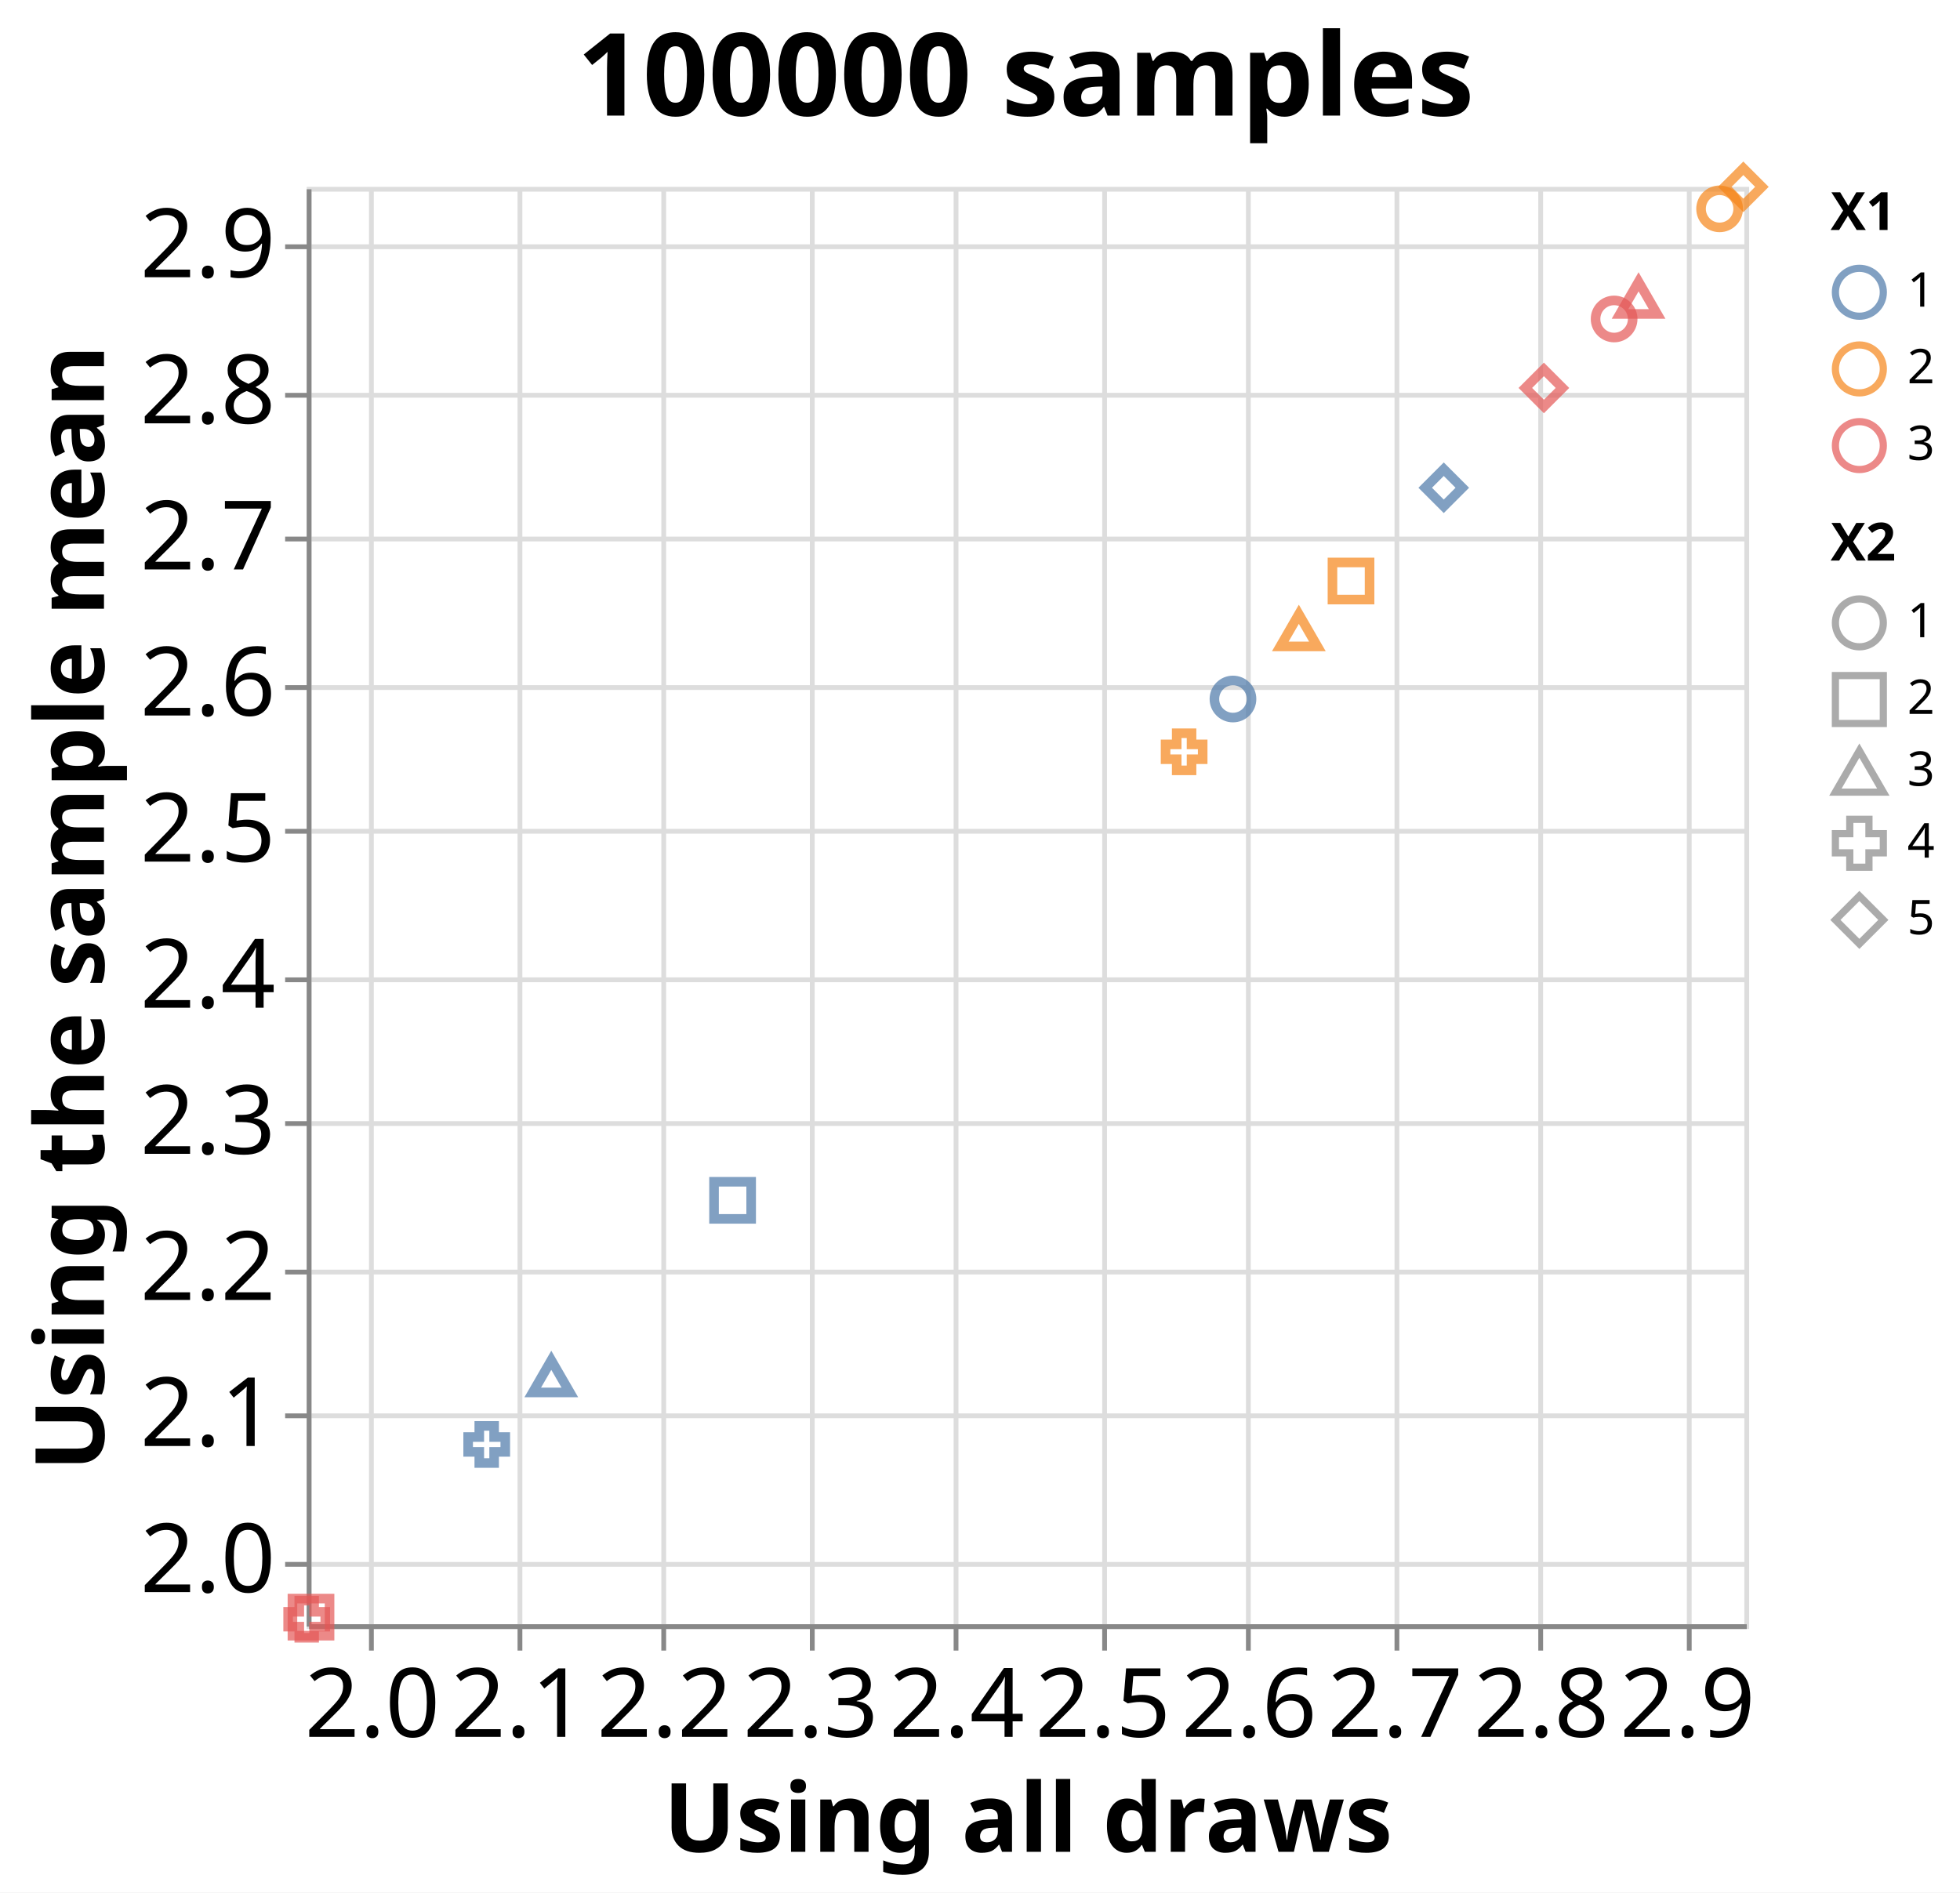
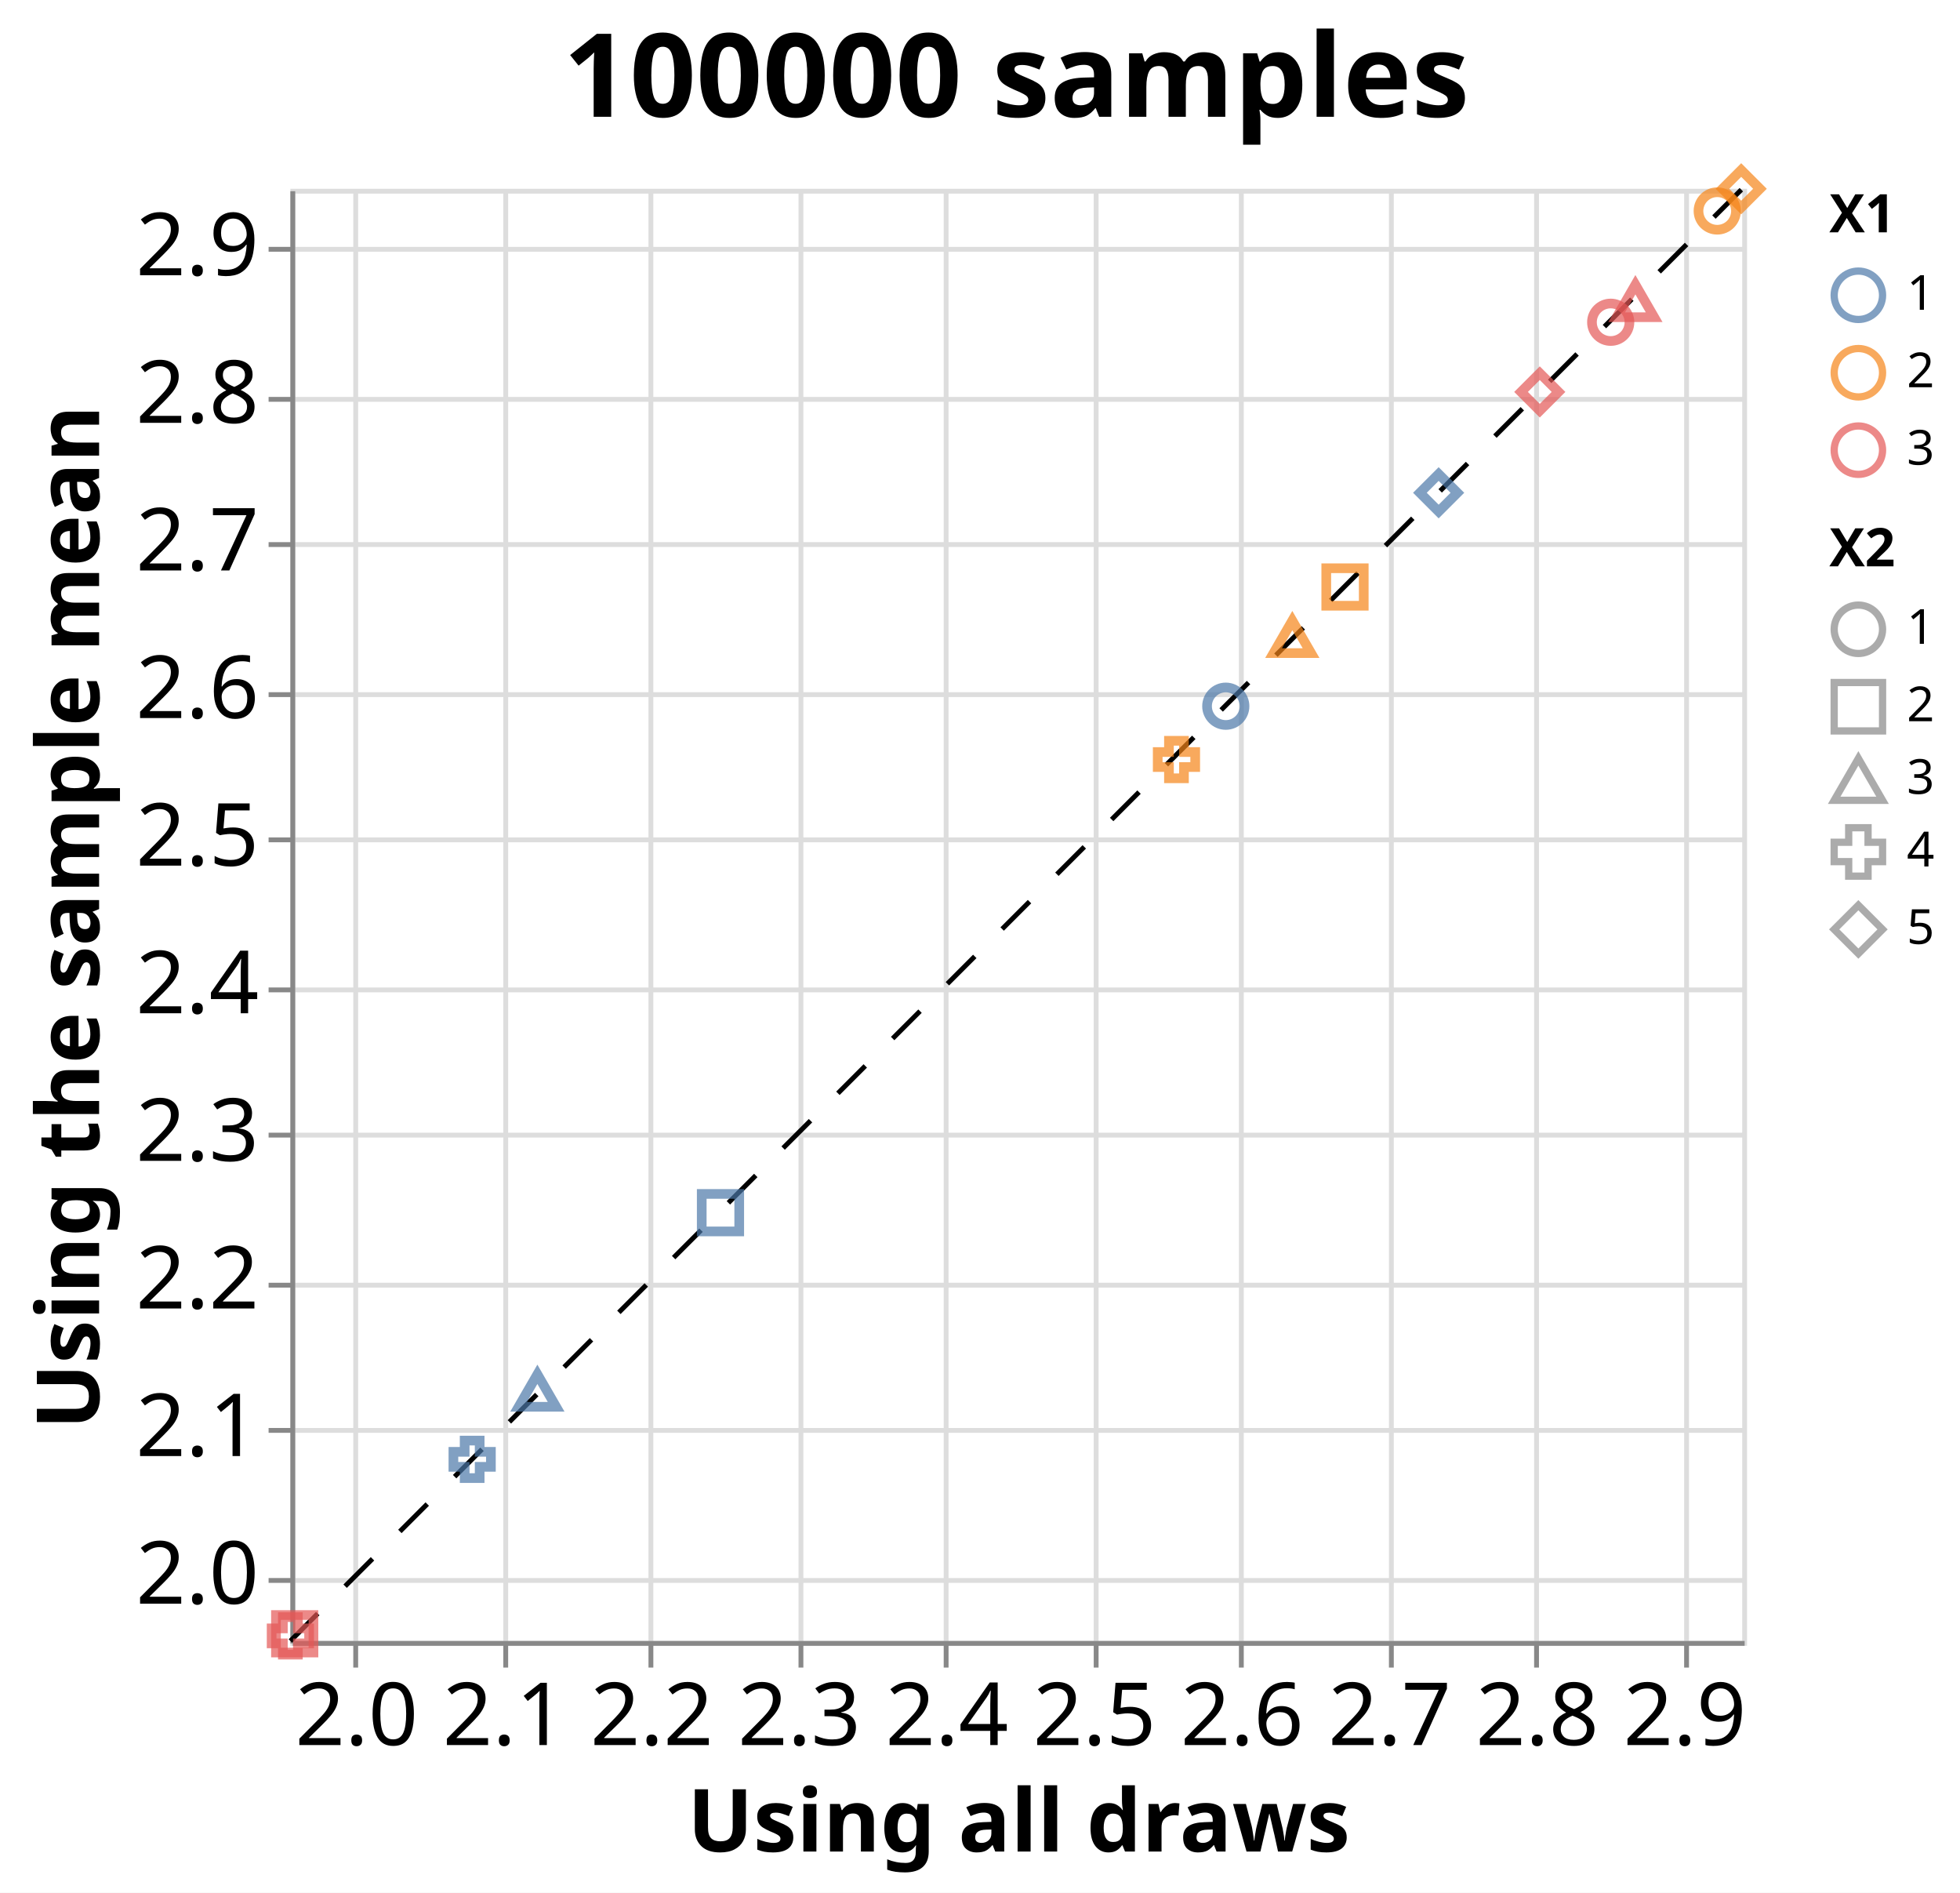
- <svg xmlns="http://www.w3.org/2000/svg" version="1.1" class="marks" width="409" height="395" viewBox="0 0 409 395">
-   <rect width="409" height="395" fill="white" />
-   <g fill="none" stroke-miterlimit="10" transform="translate(64,39)">
+ <svg xmlns="http://www.w3.org/2000/svg" version="1.1" class="marks" width="405" height="391" viewBox="0 0 405 391">
+   <rect width="405" height="391" fill="white" />
+   <g fill="none" stroke-miterlimit="10" transform="translate(60,39)">
    <g class="mark-group role-frame root" role="graphics-object" aria-roledescription="group mark container">
      <g transform="translate(0,0)">
        <path class="background" aria-hidden="true" d="M0.5,0.5h300v300h-300Z" stroke="#ddd" />
        <g>
          <g class="mark-group role-axis" aria-hidden="true">
            <g transform="translate(0.5,300.5)">
              <path class="background" aria-hidden="true" d="M0,0h0v0h0Z" pointer-events="none" />
              <g>
                <g class="mark-rule role-axis-grid" pointer-events="none">
                  <line transform="translate(13,-300)" x2="0" y2="300" stroke="#ddd" stroke-width="1" opacity="1" />
                  <line transform="translate(44,-300)" x2="0" y2="300" stroke="#ddd" stroke-width="1" opacity="1" />
                  <line transform="translate(74,-300)" x2="0" y2="300" stroke="#ddd" stroke-width="1" opacity="1" />
                  <line transform="translate(105,-300)" x2="0" y2="300" stroke="#ddd" stroke-width="1" opacity="1" />
                  <line transform="translate(135,-300)" x2="0" y2="300" stroke="#ddd" stroke-width="1" opacity="1" />
                  <line transform="translate(166,-300)" x2="0" y2="300" stroke="#ddd" stroke-width="1" opacity="1" />
                  <line transform="translate(196,-300)" x2="0" y2="300" stroke="#ddd" stroke-width="1" opacity="1" />
                  <line transform="translate(227,-300)" x2="0" y2="300" stroke="#ddd" stroke-width="1" opacity="1" />
                  <line transform="translate(257,-300)" x2="0" y2="300" stroke="#ddd" stroke-width="1" opacity="1" />
                  <line transform="translate(288,-300)" x2="0" y2="300" stroke="#ddd" stroke-width="1" opacity="1" />
                </g>
              </g>
              <path class="foreground" aria-hidden="true" d="" pointer-events="none" display="none" />
            </g>
          </g>
          <g class="mark-group role-axis" aria-hidden="true">
            <g transform="translate(0.5,0.5)">
              <path class="background" aria-hidden="true" d="M0,0h0v0h0Z" pointer-events="none" />
              <g>
                <g class="mark-rule role-axis-grid" pointer-events="none">
                  <line transform="translate(0,287)" x2="300" y2="0" stroke="#ddd" stroke-width="1" opacity="1" />
                  <line transform="translate(0,256)" x2="300" y2="0" stroke="#ddd" stroke-width="1" opacity="1" />
                  <line transform="translate(0,226)" x2="300" y2="0" stroke="#ddd" stroke-width="1" opacity="1" />
                  <line transform="translate(0,195)" x2="300" y2="0" stroke="#ddd" stroke-width="1" opacity="1" />
                  <line transform="translate(0,165)" x2="300" y2="0" stroke="#ddd" stroke-width="1" opacity="1" />
                  <line transform="translate(0,134)" x2="300" y2="0" stroke="#ddd" stroke-width="1" opacity="1" />
                  <line transform="translate(0,104)" x2="300" y2="0" stroke="#ddd" stroke-width="1" opacity="1" />
                  <line transform="translate(0,73)" x2="300" y2="0" stroke="#ddd" stroke-width="1" opacity="1" />
                  <line transform="translate(0,43)" x2="300" y2="0" stroke="#ddd" stroke-width="1" opacity="1" />
                  <line transform="translate(0,12)" x2="300" y2="0" stroke="#ddd" stroke-width="1" opacity="1" />
                </g>
              </g>
              <path class="foreground" aria-hidden="true" d="" pointer-events="none" display="none" />
            </g>
          </g>
          <g class="mark-group role-axis" role="graphics-symbol" aria-roledescription="axis" aria-label="X-axis titled 'Using all draws' for a linear scale with values from 2.0 to 2.9">
            <g transform="translate(0.5,300.5)">
              <path class="background" aria-hidden="true" d="M0,0h0v0h0Z" pointer-events="none" />
              <g>
                <g class="mark-rule role-axis-tick" pointer-events="none">
                  <line transform="translate(13,0)" x2="0" y2="5" stroke="#888" stroke-width="1" opacity="1" />
                  <line transform="translate(44,0)" x2="0" y2="5" stroke="#888" stroke-width="1" opacity="1" />
                  <line transform="translate(74,0)" x2="0" y2="5" stroke="#888" stroke-width="1" opacity="1" />
                  <line transform="translate(105,0)" x2="0" y2="5" stroke="#888" stroke-width="1" opacity="1" />
                  <line transform="translate(135,0)" x2="0" y2="5" stroke="#888" stroke-width="1" opacity="1" />
                  <line transform="translate(166,0)" x2="0" y2="5" stroke="#888" stroke-width="1" opacity="1" />
                  <line transform="translate(196,0)" x2="0" y2="5" stroke="#888" stroke-width="1" opacity="1" />
                  <line transform="translate(227,0)" x2="0" y2="5" stroke="#888" stroke-width="1" opacity="1" />
                  <line transform="translate(257,0)" x2="0" y2="5" stroke="#888" stroke-width="1" opacity="1" />
                  <line transform="translate(288,0)" x2="0" y2="5" stroke="#888" stroke-width="1" opacity="1" />
                </g>
                <g class="mark-text role-axis-label" pointer-events="none">
-                   <text text-anchor="middle" transform="translate(13.20306,23)" font-family="sans-serif" font-size="20px" fill="#000" opacity="1">2.0</text>
-                   <text text-anchor="middle" transform="translate(43.69626,23)" font-family="sans-serif" font-size="20px" fill="#000" opacity="1">2.1</text>
-                   <text text-anchor="middle" transform="translate(74.18946,23)" font-family="sans-serif" font-size="20px" fill="#000" opacity="1">2.2</text>
-                   <text text-anchor="middle" transform="translate(104.6827,23)" font-family="sans-serif" font-size="20px" fill="#000" opacity="1">2.3</text>
-                   <text text-anchor="middle" transform="translate(135.1759,23)" font-family="sans-serif" font-size="20px" fill="#000" opacity="1">2.4</text>
-                   <text text-anchor="middle" transform="translate(165.6691,23)" font-family="sans-serif" font-size="20px" fill="#000" opacity="1">2.5</text>
-                   <text text-anchor="middle" transform="translate(196.1623,23)" font-family="sans-serif" font-size="20px" fill="#000" opacity="1">2.6</text>
-                   <text text-anchor="middle" transform="translate(226.6555,23)" font-family="sans-serif" font-size="20px" fill="#000" opacity="1">2.7</text>
-                   <text text-anchor="middle" transform="translate(257.1487,23)" font-family="sans-serif" font-size="20px" fill="#000" opacity="1">2.8</text>
-                   <text text-anchor="middle" transform="translate(287.6419,23)" font-family="sans-serif" font-size="20px" fill="#000" opacity="1">2.9</text>
+                   <text text-anchor="middle" transform="translate(13.20306,21)" font-family="sans-serif" font-size="18px" fill="#000" opacity="1">2.0</text>
+                   <text text-anchor="middle" transform="translate(43.69626,21)" font-family="sans-serif" font-size="18px" fill="#000" opacity="1">2.1</text>
+                   <text text-anchor="middle" transform="translate(74.18946,21)" font-family="sans-serif" font-size="18px" fill="#000" opacity="1">2.2</text>
+                   <text text-anchor="middle" transform="translate(104.6827,21)" font-family="sans-serif" font-size="18px" fill="#000" opacity="1">2.3</text>
+                   <text text-anchor="middle" transform="translate(135.1759,21)" font-family="sans-serif" font-size="18px" fill="#000" opacity="1">2.4</text>
+                   <text text-anchor="middle" transform="translate(165.6691,21)" font-family="sans-serif" font-size="18px" fill="#000" opacity="1">2.5</text>
+                   <text text-anchor="middle" transform="translate(196.1623,21)" font-family="sans-serif" font-size="18px" fill="#000" opacity="1">2.6</text>
+                   <text text-anchor="middle" transform="translate(226.6555,21)" font-family="sans-serif" font-size="18px" fill="#000" opacity="1">2.7</text>
+                   <text text-anchor="middle" transform="translate(257.1487,21)" font-family="sans-serif" font-size="18px" fill="#000" opacity="1">2.8</text>
+                   <text text-anchor="middle" transform="translate(287.6419,21)" font-family="sans-serif" font-size="18px" fill="#000" opacity="1">2.9</text>
                </g>
                <g class="mark-rule role-axis-domain" pointer-events="none">
                  <line transform="translate(0,0)" x2="300" y2="0" stroke="#888" stroke-width="1" opacity="1" />
                </g>
                <g class="mark-text role-axis-title" pointer-events="none">
-                   <text text-anchor="middle" transform="translate(150,47)" font-family="sans-serif" font-size="20px" font-weight="bold" fill="#000" opacity="1">Using all draws</text>
+                   <text text-anchor="middle" transform="translate(150,43)" font-family="sans-serif" font-size="18px" font-weight="bold" fill="#000" opacity="1">Using all draws</text>
                </g>
              </g>
              <path class="foreground" aria-hidden="true" d="" pointer-events="none" display="none" />
            </g>
          </g>
          <g class="mark-group role-axis" role="graphics-symbol" aria-roledescription="axis" aria-label="Y-axis titled 'Using the sample mean' for a linear scale with values from 2.0 to 2.9">
            <g transform="translate(0.5,0.5)">
              <path class="background" aria-hidden="true" d="M0,0h0v0h0Z" pointer-events="none" />
              <g>
                <g class="mark-rule role-axis-tick" pointer-events="none">
                  <line transform="translate(0,287)" x2="-5" y2="0" stroke="#888" stroke-width="1" opacity="1" />
                  <line transform="translate(0,256)" x2="-5" y2="0" stroke="#888" stroke-width="1" opacity="1" />
                  <line transform="translate(0,226)" x2="-5" y2="0" stroke="#888" stroke-width="1" opacity="1" />
                  <line transform="translate(0,195)" x2="-5" y2="0" stroke="#888" stroke-width="1" opacity="1" />
                  <line transform="translate(0,165)" x2="-5" y2="0" stroke="#888" stroke-width="1" opacity="1" />
                  <line transform="translate(0,134)" x2="-5" y2="0" stroke="#888" stroke-width="1" opacity="1" />
                  <line transform="translate(0,104)" x2="-5" y2="0" stroke="#888" stroke-width="1" opacity="1" />
                  <line transform="translate(0,73)" x2="-5" y2="0" stroke="#888" stroke-width="1" opacity="1" />
                  <line transform="translate(0,43)" x2="-5" y2="0" stroke="#888" stroke-width="1" opacity="1" />
                  <line transform="translate(0,12)" x2="-5" y2="0" stroke="#888" stroke-width="1" opacity="1" />
                </g>
                <g class="mark-text role-axis-label" pointer-events="none">
-                   <text text-anchor="end" transform="translate(-7,292.7969)" font-family="sans-serif" font-size="20px" fill="#000" opacity="1">2.0</text>
-                   <text text-anchor="end" transform="translate(-7,262.3037)" font-family="sans-serif" font-size="20px" fill="#000" opacity="1">2.1</text>
-                   <text text-anchor="end" transform="translate(-7,231.8105)" font-family="sans-serif" font-size="20px" fill="#000" opacity="1">2.2</text>
-                   <text text-anchor="end" transform="translate(-7,201.3173)" font-family="sans-serif" font-size="20px" fill="#000" opacity="1">2.3</text>
-                   <text text-anchor="end" transform="translate(-7,170.8241)" font-family="sans-serif" font-size="20px" fill="#000" opacity="1">2.4</text>
-                   <text text-anchor="end" transform="translate(-7,140.3309)" font-family="sans-serif" font-size="20px" fill="#000" opacity="1">2.5</text>
-                   <text text-anchor="end" transform="translate(-7,109.8377)" font-family="sans-serif" font-size="20px" fill="#000" opacity="1">2.6</text>
-                   <text text-anchor="end" transform="translate(-7,79.34454)" font-family="sans-serif" font-size="20px" fill="#000" opacity="1">2.7</text>
-                   <text text-anchor="end" transform="translate(-7,48.85134)" font-family="sans-serif" font-size="20px" fill="#000" opacity="1">2.8</text>
-                   <text text-anchor="end" transform="translate(-7,18.35814)" font-family="sans-serif" font-size="20px" fill="#000" opacity="1">2.9</text>
+                   <text text-anchor="end" transform="translate(-7,291.7969)" font-family="sans-serif" font-size="18px" fill="#000" opacity="1">2.0</text>
+                   <text text-anchor="end" transform="translate(-7,261.3037)" font-family="sans-serif" font-size="18px" fill="#000" opacity="1">2.1</text>
+                   <text text-anchor="end" transform="translate(-7,230.8105)" font-family="sans-serif" font-size="18px" fill="#000" opacity="1">2.2</text>
+                   <text text-anchor="end" transform="translate(-7,200.3173)" font-family="sans-serif" font-size="18px" fill="#000" opacity="1">2.3</text>
+                   <text text-anchor="end" transform="translate(-7,169.8241)" font-family="sans-serif" font-size="18px" fill="#000" opacity="1">2.4</text>
+                   <text text-anchor="end" transform="translate(-7,139.3309)" font-family="sans-serif" font-size="18px" fill="#000" opacity="1">2.5</text>
+                   <text text-anchor="end" transform="translate(-7,108.8377)" font-family="sans-serif" font-size="18px" fill="#000" opacity="1">2.6</text>
+                   <text text-anchor="end" transform="translate(-7,78.34454)" font-family="sans-serif" font-size="18px" fill="#000" opacity="1">2.7</text>
+                   <text text-anchor="end" transform="translate(-7,47.85134)" font-family="sans-serif" font-size="18px" fill="#000" opacity="1">2.8</text>
+                   <text text-anchor="end" transform="translate(-7,17.35814)" font-family="sans-serif" font-size="18px" fill="#000" opacity="1">2.9</text>
                </g>
                <g class="mark-rule role-axis-domain" pointer-events="none">
                  <line transform="translate(0,300)" x2="0" y2="-300" stroke="#888" stroke-width="1" opacity="1" />
                </g>
                <g class="mark-text role-axis-title" pointer-events="none">
-                   <text text-anchor="middle" transform="translate(-38.80273,150) rotate(-90) translate(0,-4)" font-family="sans-serif" font-size="20px" font-weight="bold" fill="#000" opacity="1">Using the sample mean</text>
-                 </g>
-               </g>
-               <path class="foreground" aria-hidden="true" d="" pointer-events="none" display="none" />
-             </g>
-           </g>
-           <g class="mark-symbol role-mark marks" role="graphics-object" aria-roledescription="symbol mark container">
+                   <text text-anchor="middle" transform="translate(-36.02246,150) rotate(-90) translate(0,-4)" font-family="sans-serif" font-size="18px" font-weight="bold" fill="#000" opacity="1">Using the sample mean</text>
+                 </g>
+               </g>
+               <path class="foreground" aria-hidden="true" d="" pointer-events="none" display="none" />
+             </g>
+           </g>
+           <g class="mark-rule role-mark layer_0_marks" role="graphics-symbol" aria-roledescription="rule mark container">
+             <line transform="translate(0,300)" x2="300" y2="-300" stroke="black" stroke-dasharray="8,8" />
+           </g>
+           <g class="mark-symbol role-mark layer_1_marks" role="graphics-object" aria-roledescription="symbol mark container">
            <path aria-label="all_draws: 2.59057297169; mean: 2.58998171327; X1: 1; X2: 1" role="graphics-symbol" aria-roledescription="point" transform="translate(193.2877,106.8926)" d="M3.873,0A3.873,3.873,0,1,1,-3.873,0A3.873,3.873,0,1,1,3.873,0" stroke="#4c78a8" stroke-width="2" opacity="0.7" />
            <path aria-label="all_draws: 2.92359258535; mean: 2.92548763564; X1: 2; X2: 1" role="graphics-symbol" aria-roledescription="point" transform="translate(294.836,4.58614)" d="M3.873,0A3.873,3.873,0,1,1,-3.873,0A3.873,3.873,0,1,1,3.873,0" stroke="#f58518" stroke-width="2" opacity="0.7" />
            <path aria-label="all_draws: 2.85140532073; mean: 2.85010146981; X1: 3; X2: 1" role="graphics-symbol" aria-roledescription="point" transform="translate(272.8238,27.57379)" d="M3.873,0A3.873,3.873,0,1,1,-3.873,0A3.873,3.873,0,1,1,3.873,0" stroke="#e45756" stroke-width="2" opacity="0.7" />
            <path aria-label="all_draws: 2.24815623257; mean: 2.24685486157; X1: 1; X2: 2" role="graphics-symbol" aria-roledescription="point" transform="translate(88.87384,211.523)" d="M-3.873,-3.873h7.746v7.746h-7.746Z" stroke="#4c78a8" stroke-width="2" opacity="0.7" />
            <path aria-label="all_draws: 2.67135856055; mean: 2.6707416326; X1: 2; X2: 2" role="graphics-symbol" aria-roledescription="point" transform="translate(217.9218,82.26635)" d="M-3.873,-3.873h7.746v7.746h-7.746Z" stroke="#f58518" stroke-width="2" opacity="0.7" />
            <path aria-label="all_draws: 1.95964626492; mean: 1.96156449553; X1: 3; X2: 2" role="graphics-symbol" aria-roledescription="point" transform="translate(0.897919,298.5172)" d="M-3.873,-3.873h7.746v7.746h-7.746Z" stroke="#e45756" stroke-width="2" opacity="0.7" />
            <path aria-label="all_draws: 2.12408317153; mean: 2.12635910823; X1: 1; X2: 3" role="graphics-symbol" aria-roledescription="point" transform="translate(51.03999,248.266)" d="M0,-3.354L-3.873,3.354L3.873,3.354Z" stroke="#4c78a8" stroke-width="2" opacity="0.7" />
            <path aria-label="all_draws: 2.6356540278; mean: 2.63697960825; X1: 2; X2: 3" role="graphics-symbol" aria-roledescription="point" transform="translate(207.0343,92.56147)" d="M0,-3.354L-3.873,3.354L3.873,3.354Z" stroke="#f58518" stroke-width="2" opacity="0.7" />
            <path aria-label="all_draws: 2.8681370511; mean: 2.86453564503; X1: 3; X2: 3" role="graphics-symbol" aria-roledescription="point" transform="translate(277.9258,23.17235)" d="M0,-3.354L-3.873,3.354L3.873,3.354Z" stroke="#e45756" stroke-width="2" opacity="0.7" />
            <path aria-label="all_draws: 2.07988952024; mean: 2.07975084909; X1: 1; X2: 4" role="graphics-symbol" aria-roledescription="point" transform="translate(37.56394,262.4783)" d="M-3.873,-1.549L-3.873,1.549L-1.549,1.549L-1.549,3.873L1.549,3.873L1.549,1.549L3.873,1.549L3.873,-1.549L1.549,-1.549L1.549,-3.873L-1.549,-3.873L-1.549,-1.549Z" stroke="#4c78a8" stroke-width="2" opacity="0.7" />
            <path aria-label="all_draws: 2.55714705866; mean: 2.55384894099; X1: 2; X2: 4" role="graphics-symbol" aria-roledescription="point" transform="translate(183.095,117.9107)" d="M-3.873,-1.549L-3.873,1.549L-1.549,1.549L-1.549,3.873L1.549,3.873L1.549,1.549L3.873,1.549L3.873,-1.549L1.549,-1.549L1.549,-3.873L-1.549,-3.873L-1.549,-1.549Z" stroke="#f58518" stroke-width="2" opacity="0.7" />
            <path aria-label="all_draws: 1.95670161172; mean: 1.96013841222; X1: 3; X2: 4" role="graphics-symbol" aria-roledescription="point" transform="translate(0,298.952)" d="M-3.873,-1.549L-3.873,1.549L-1.549,1.549L-1.549,3.873L1.549,3.873L1.549,1.549L3.873,1.549L3.873,-1.549L1.549,-1.549L1.549,-3.873L-1.549,-3.873L-1.549,-1.549Z" stroke="#e45756" stroke-width="2" opacity="0.7" />
            <path aria-label="all_draws: 2.73481790147; mean: 2.73457326759; X1: 1; X2: 5" role="graphics-symbol" aria-roledescription="point" transform="translate(237.2726,62.80204)" d="M-3.873,0L0,-3.873L3.873,0L0,3.873Z" stroke="#4c78a8" stroke-width="2" opacity="0.7" />
            <path aria-label="all_draws: 2.93983309956; mean: 2.9405275118; X1: 2; X2: 5" role="graphics-symbol" aria-roledescription="point" transform="translate(299.7883,0)" d="M-3.873,0L0,-3.873L3.873,0L0,3.873Z" stroke="#f58518" stroke-width="2" opacity="0.7" />
            <path aria-label="all_draws: 2.80334709274; mean: 2.80289733002; X1: 3; X2: 5" role="graphics-symbol" aria-roledescription="point" transform="translate(258.1693,41.96785)" d="M-3.873,0L0,-3.873L3.873,0L0,3.873Z" stroke="#e45756" stroke-width="2" opacity="0.7" />
          </g>
          <g class="mark-group role-legend" role="graphics-symbol" aria-roledescription="legend" aria-label="Symbol legend titled 'X1' for stroke color with 3 values: 1, 2, 3">
            <g transform="translate(318,0)">
              <path class="background" aria-hidden="true" d="M0,0h22v61h-22Z" pointer-events="none" />
              <g>
                <g class="mark-group role-legend-entry">
                  <g transform="translate(0,16)">
                    <path class="background" aria-hidden="true" d="M0,0h0v0h0Z" pointer-events="none" />
                    <g>
                      <g class="mark-group role-scope" role="graphics-object" aria-roledescription="group mark container">
                        <g transform="translate(0,0)">
                          <path class="background" aria-hidden="true" d="M0,0h21.562v12.5h-21.562Z" pointer-events="none" opacity="1" />
                          <g>
                            <g class="mark-symbol role-legend-symbol" pointer-events="none">
                              <path transform="translate(6,6)" d="M5,0A5,5,0,1,1,-5,0A5,5,0,1,1,5,0" stroke="#4c78a8" stroke-width="1.5" opacity="0.7" />
                            </g>
                            <g class="mark-text role-legend-label" pointer-events="none">
                              <text text-anchor="start" transform="translate(16,9)" font-family="sans-serif" font-size="10px" fill="#000" opacity="1">1</text>
                            </g>
                          </g>
                          <path class="foreground" aria-hidden="true" d="" pointer-events="none" display="none" />
                        </g>
                        <g transform="translate(0,16)">
                          <path class="background" aria-hidden="true" d="M0,0h21.562v12.5h-21.562Z" pointer-events="none" opacity="1" />
                          <g>
                            <g class="mark-symbol role-legend-symbol" pointer-events="none">
                              <path transform="translate(6,6)" d="M5,0A5,5,0,1,1,-5,0A5,5,0,1,1,5,0" stroke="#f58518" stroke-width="1.5" opacity="0.7" />
                            </g>
                            <g class="mark-text role-legend-label" pointer-events="none">
                              <text text-anchor="start" transform="translate(16,9)" font-family="sans-serif" font-size="10px" fill="#000" opacity="1">2</text>
                            </g>
                          </g>
                          <path class="foreground" aria-hidden="true" d="" pointer-events="none" display="none" />
                        </g>
                        <g transform="translate(0,32)">
                          <path class="background" aria-hidden="true" d="M0,0h21.562v12.5h-21.562Z" pointer-events="none" opacity="1" />
                          <g>
                            <g class="mark-symbol role-legend-symbol" pointer-events="none">
                              <path transform="translate(6,6)" d="M5,0A5,5,0,1,1,-5,0A5,5,0,1,1,5,0" stroke="#e45756" stroke-width="1.5" opacity="0.7" />
                            </g>
                            <g class="mark-text role-legend-label" pointer-events="none">
                              <text text-anchor="start" transform="translate(16,9)" font-family="sans-serif" font-size="10px" fill="#000" opacity="1">3</text>
                            </g>
                          </g>
                          <path class="foreground" aria-hidden="true" d="" pointer-events="none" display="none" />
                        </g>
                      </g>
                    </g>
                    <path class="foreground" aria-hidden="true" d="" pointer-events="none" display="none" />
                  </g>
                </g>
                <g class="mark-text role-legend-title" pointer-events="none">
                  <text text-anchor="start" transform="translate(0,9)" font-family="sans-serif" font-size="11px" font-weight="bold" fill="#000" opacity="1">X1</text>
                </g>
              </g>
              <path class="foreground" aria-hidden="true" d="" pointer-events="none" display="none" />
            </g>
          </g>
          <g class="mark-group role-legend" role="graphics-symbol" aria-roledescription="legend" aria-label="Symbol legend titled 'X2' for shape with 5 values: 1, 2, 3, 4, 5">
            <g transform="translate(318,69)">
              <path class="background" aria-hidden="true" d="M0,0h22v91h-22Z" pointer-events="none" />
              <g>
                <g class="mark-group role-legend-entry">
                  <g transform="translate(0,16)">
                    <path class="background" aria-hidden="true" d="M0,0h0v0h0Z" pointer-events="none" />
                    <g>
                      <g class="mark-group role-scope" role="graphics-object" aria-roledescription="group mark container">
                        <g transform="translate(0,0)">
                          <path class="background" aria-hidden="true" d="M0,0h21.562v12.5h-21.562Z" pointer-events="none" opacity="1" />
                          <g>
                            <g class="mark-symbol role-legend-symbol" pointer-events="none">
                              <path transform="translate(6,6)" d="M5,0A5,5,0,1,1,-5,0A5,5,0,1,1,5,0" stroke="#888" stroke-width="1.5" opacity="0.7" />
                            </g>
                            <g class="mark-text role-legend-label" pointer-events="none">
                              <text text-anchor="start" transform="translate(16,9)" font-family="sans-serif" font-size="10px" fill="#000" opacity="1">1</text>
                            </g>
                          </g>
                          <path class="foreground" aria-hidden="true" d="" pointer-events="none" display="none" />
                        </g>
                        <g transform="translate(0,16)">
                          <path class="background" aria-hidden="true" d="M0,0h21.562v12.5h-21.562Z" pointer-events="none" opacity="1" />
                          <g>
                            <g class="mark-symbol role-legend-symbol" pointer-events="none">
                              <path transform="translate(6,6)" d="M-5,-5h10v10h-10Z" stroke="#888" stroke-width="1.5" opacity="0.7" />
                            </g>
                            <g class="mark-text role-legend-label" pointer-events="none">
                              <text text-anchor="start" transform="translate(16,9)" font-family="sans-serif" font-size="10px" fill="#000" opacity="1">2</text>
                            </g>
                          </g>
                          <path class="foreground" aria-hidden="true" d="" pointer-events="none" display="none" />
                        </g>
                        <g transform="translate(0,31)">
                          <path class="background" aria-hidden="true" d="M0,0h21.562v11.83h-21.562Z" pointer-events="none" opacity="1" />
                          <g>
                            <g class="mark-symbol role-legend-symbol" pointer-events="none">
                              <path transform="translate(6,6)" d="M0,-4.33L-5,4.33L5,4.33Z" stroke="#888" stroke-width="1.5" opacity="0.7" />
                            </g>
                            <g class="mark-text role-legend-label" pointer-events="none">
                              <text text-anchor="start" transform="translate(16,9)" font-family="sans-serif" font-size="10px" fill="#000" opacity="1">3</text>
                            </g>
                          </g>
                          <path class="foreground" aria-hidden="true" d="" pointer-events="none" display="none" />
                        </g>
                        <g transform="translate(0,46)">
                          <path class="background" aria-hidden="true" d="M0,0h21.562v12.5h-21.562Z" pointer-events="none" opacity="1" />
                          <g>
                            <g class="mark-symbol role-legend-symbol" pointer-events="none">
                              <path transform="translate(6,6)" d="M-5,-2L-5,2L-2,2L-2,5L2,5L2,2L5,2L5,-2L2,-2L2,-5L-2,-5L-2,-2Z" stroke="#888" stroke-width="1.5" opacity="0.7" />
                            </g>
                            <g class="mark-text role-legend-label" pointer-events="none">
                              <text text-anchor="start" transform="translate(16,9)" font-family="sans-serif" font-size="10px" fill="#000" opacity="1">4</text>
                            </g>
                          </g>
                          <path class="foreground" aria-hidden="true" d="" pointer-events="none" display="none" />
                        </g>
                        <g transform="translate(0,62)">
                          <path class="background" aria-hidden="true" d="M0,0h21.562v12.5h-21.562Z" pointer-events="none" opacity="1" />
                          <g>
                            <g class="mark-symbol role-legend-symbol" pointer-events="none">
                              <path transform="translate(6,6)" d="M-5,0L0,-5L5,0L0,5Z" stroke="#888" stroke-width="1.5" opacity="0.7" />
                            </g>
                            <g class="mark-text role-legend-label" pointer-events="none">
                              <text text-anchor="start" transform="translate(16,9)" font-family="sans-serif" font-size="10px" fill="#000" opacity="1">5</text>
                            </g>
                          </g>
                          <path class="foreground" aria-hidden="true" d="" pointer-events="none" display="none" />
                        </g>
                      </g>
                    </g>
                    <path class="foreground" aria-hidden="true" d="" pointer-events="none" display="none" />
                  </g>
                </g>
                <g class="mark-text role-legend-title" pointer-events="none">
                  <text text-anchor="start" transform="translate(0,9)" font-family="sans-serif" font-size="11px" font-weight="bold" fill="#000" opacity="1">X2</text>
                </g>
              </g>
              <path class="foreground" aria-hidden="true" d="" pointer-events="none" display="none" />
            </g>
          </g>
          <g class="mark-group role-title">
            <g transform="translate(150,-33.87298)">
              <path class="background" aria-hidden="true" d="M0,0h0v0h0Z" pointer-events="none" />
              <g>
                <g class="mark-text role-title-text" role="graphics-symbol" aria-roledescription="title" aria-label="Title text '100000 samples'" pointer-events="none">
                  <text text-anchor="middle" transform="translate(0,19)" font-family="sans-serif" font-size="24px" font-weight="bold" fill="#000" opacity="1">100000 samples</text>
                </g>
              </g>
              <path class="foreground" aria-hidden="true" d="" pointer-events="none" display="none" />
            </g>
          </g>
        </g>
        <path class="foreground" aria-hidden="true" d="" display="none" />
      </g>
    </g>
  </g>
</svg>
